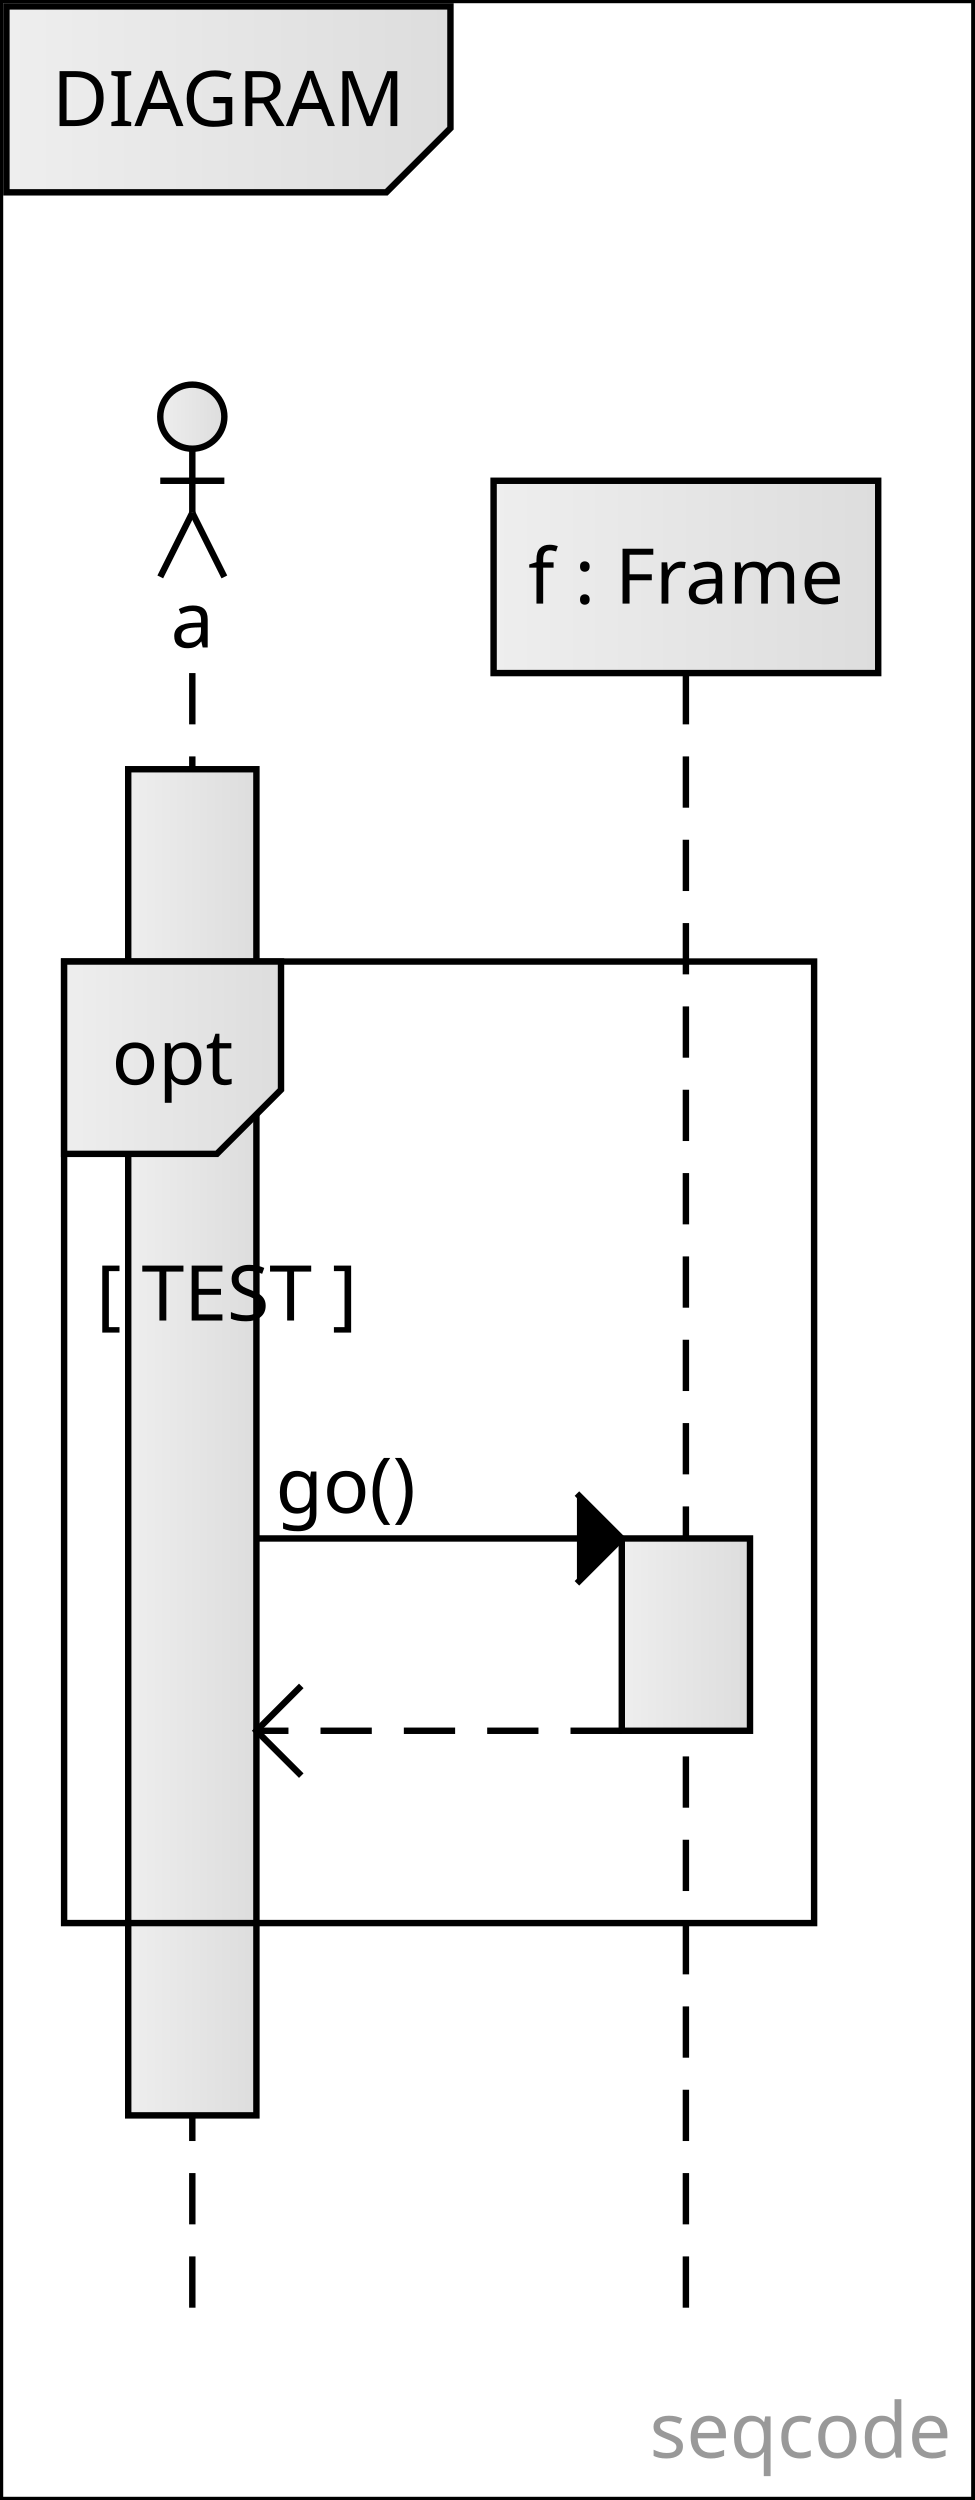
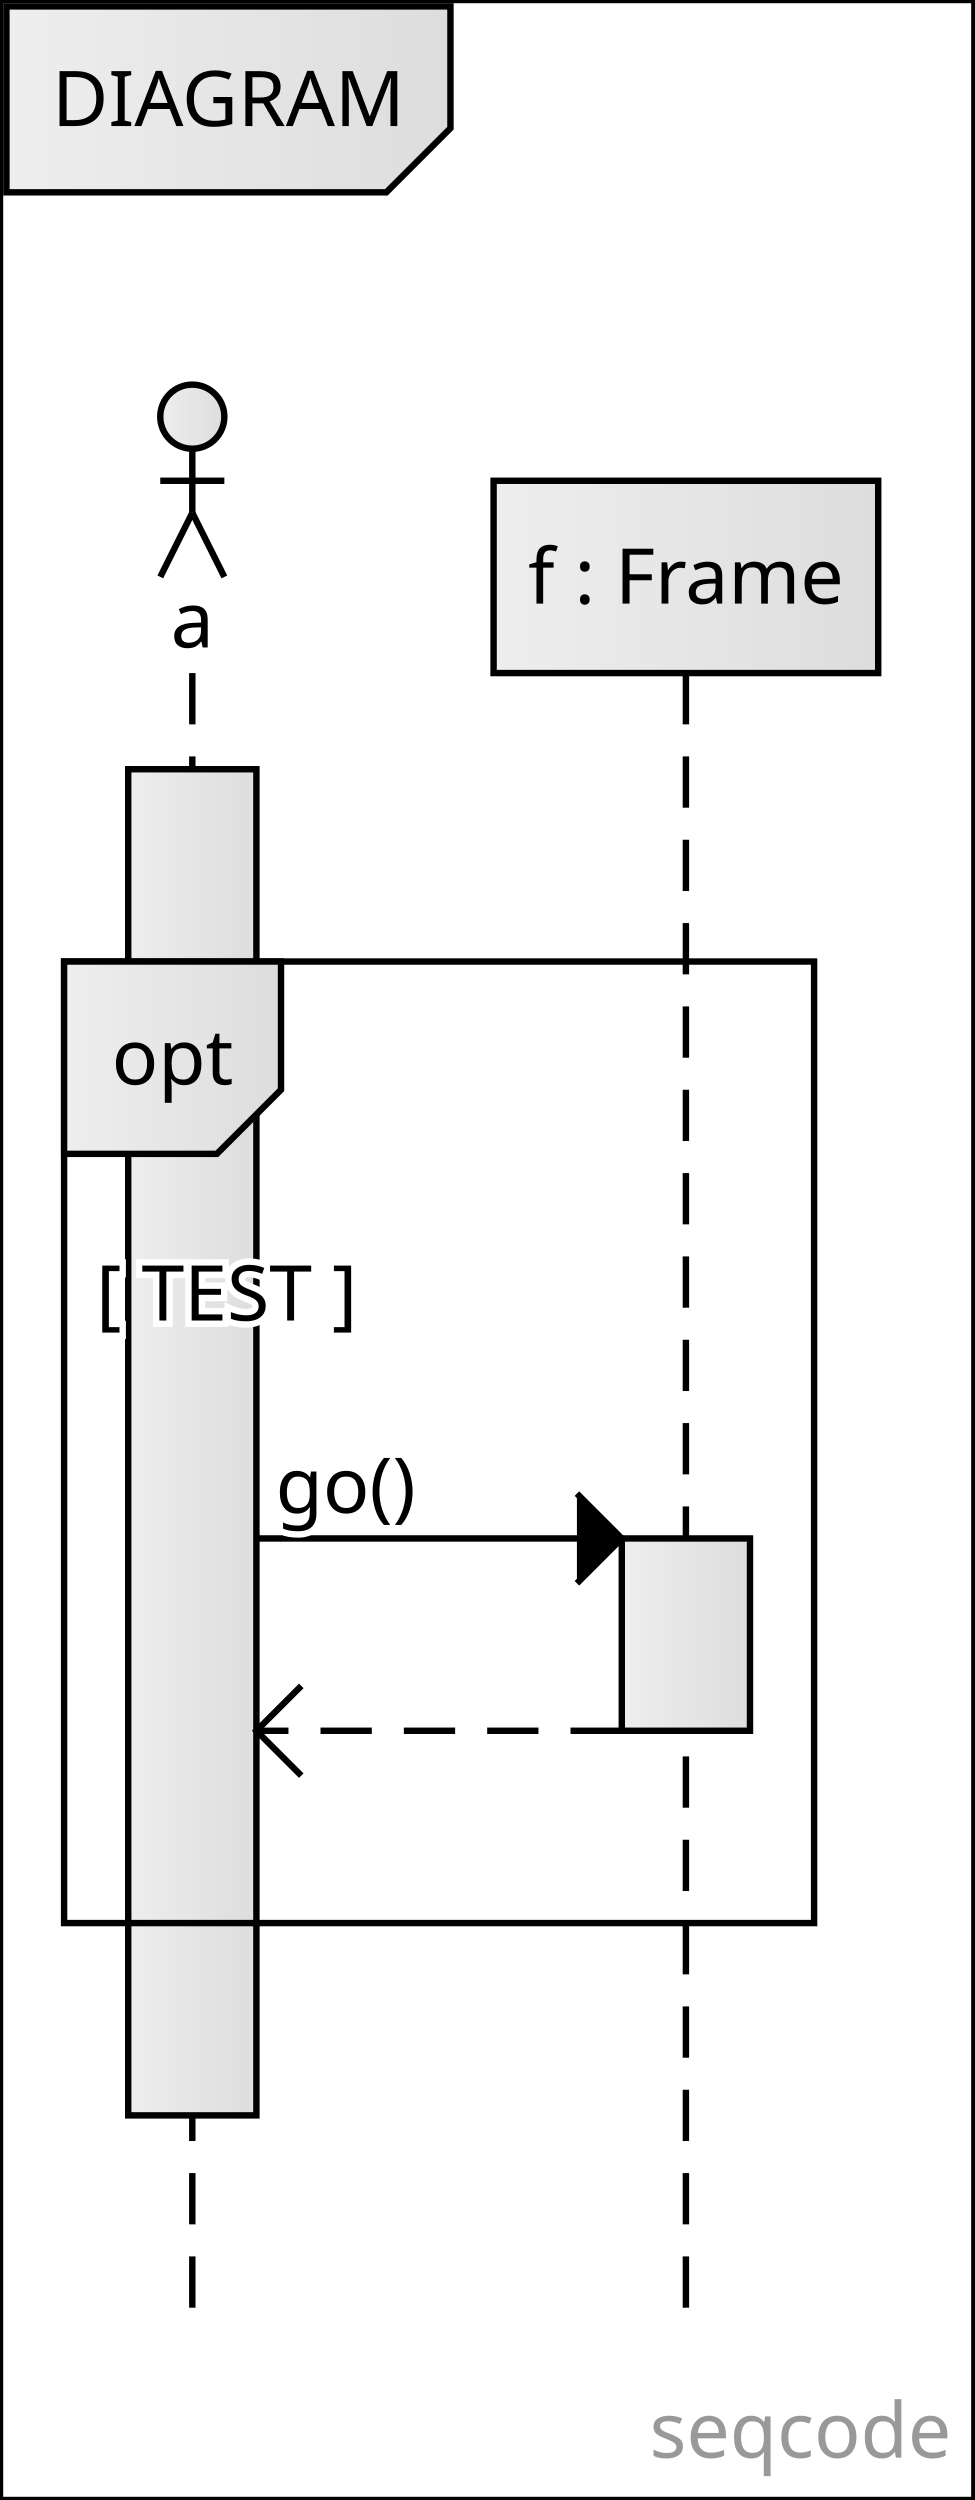
<svg xmlns="http://www.w3.org/2000/svg" version="1.1" width="152" height="390" viewBox="0 0 152 390">
  <rect width="150" height="388" x="1" y="1" fill="transparent" stroke-width="1" stroke="black" />
  <defs>
    <linearGradient id="SvgjsLinearGradient1002">
      <stop stop-color="#eeeeee" offset="0" />
      <stop stop-color="#dddddd" offset="1" />
    </linearGradient>
    <linearGradient x1="0" y1="0" x2="1" y2="1">
      <stop stop-color="#fffda1" offset="0" />
      <stop stop-color="#ffeb5b" offset="1" />
    </linearGradient>
    <text id="seqcode">frame(DIAGRAM) {
  a: actor
  f: Frame

  opt(TEST) {
    f.go()
  }
}</text>
  </defs>
  <rect width="152" height="390" fill="white" stroke-width="1" stroke="black" />
  <a href="https://seqcode.app" target="_blank">
    <text text-anchor="end" font-size="12" font-weight="100" font-family="sans-serif" fill="#999999" x="148.4" y="383.4">seqcode </text>
  </a>
  <line x1="30" y1="105" x2="30" y2="360" stroke-dasharray="8 5" stroke-width="1" stroke="black" />
  <line x1="107" y1="105" x2="107" y2="360" stroke-dasharray="8 5" stroke-width="1" stroke="black" />
  <g transform="matrix(1,0,0,1,0,0)">
    <rect width="20" height="210" x="20" y="120" fill="url(#SvgjsLinearGradient1002)" stroke-width="1" stroke="black" />
  </g>
  <g transform="matrix(1,0,0,1,0,0)">
    <rect width="20" height="30" x="97" y="240" fill="url(#SvgjsLinearGradient1002)" stroke-width="1" stroke="black" />
  </g>
  <line x1="40" y1="240" x2="97" y2="240" stroke-width="1" stroke="black" />
-   <text text-anchor="start" font-size="12" font-weight="100" font-family="sans-serif" fill="black" x="43" y="236">go()</text>
+   <g>
+     <text text-anchor="start" font-size="12" font-weight="100" font-family="sans-serif" stroke-width="2" stroke="white" x="43" y="236">go()</text>
+     <text text-anchor="start" font-size="12" font-weight="100" font-family="sans-serif" fill="black" x="43" y="236">go()</text>
+   </g>
  <polyline points="90,233 97,240 90,247" fill="black" stroke-width="1" stroke="black" />
  <line x1="97" y1="270" x2="40" y2="270" stroke-dasharray="8 5" stroke-width="1" stroke="black" />
-   <text text-anchor="end" font-size="12" font-weight="100" font-family="sans-serif" fill="black" x="94" y="266" />
+   <g>
+     <text text-anchor="end" font-size="12" font-weight="100" font-family="sans-serif" stroke-width="2" stroke="white" x="94" y="266" />
+     <text text-anchor="end" font-size="12" font-weight="100" font-family="sans-serif" fill="black" x="94" y="266" />
+   </g>
  <polyline points="47,263 40,270 47,277" fill="transparent" stroke-width="1" stroke="black" />
  <g transform="matrix(1,0,0,1,30,75)">
    <circle r="5" cx="0" cy="-10" fill="url(#SvgjsLinearGradient1002)" stroke-width="1" stroke="black" />
    <line x1="-5" y1="0" x2="5" y2="0" stroke-width="1" stroke="black" />
    <line x1="0" y1="-5" x2="0" y2="5" stroke-width="1" stroke="black" />
    <line x1="-5" y1="15" x2="0" y2="5" stroke-width="1" stroke="black" />
    <line x1="0" y1="5" x2="5" y2="15" stroke-width="1" stroke="black" />
  </g>
-   <text text-anchor="middle" font-size="12" font-weight="100" font-family="sans-serif" fill="black" x="30" y="101">a</text>
+   <g>
+     <text text-anchor="middle" font-size="12" font-weight="100" font-family="sans-serif" stroke-width="2" stroke="white" x="30" y="101">a</text>
+     <text text-anchor="middle" font-size="12" font-weight="100" font-family="sans-serif" fill="black" x="30" y="101">a</text>
+   </g>
  <g transform="matrix(1,0,0,1,0,0)">
    <rect width="60" height="30" x="77" y="75" fill="url(#SvgjsLinearGradient1002)" stroke-width="1" stroke="black" />
    <text x="107" y="90" dominant-baseline="middle" text-anchor="middle" font-size="12" font-weight="100" font-family="sans-serif" fill="black">f : Frame</text>
  </g>
  <rect width="117" height="150" x="10" y="150" fill="transparent" stroke-width="1" stroke="black" />
  <g transform="matrix(1,0,0,1,0,0)">
    <polygon points="10,150 10,180 33.838,180 43.838,170 43.838,150" fill="url(#SvgjsLinearGradient1002)" stroke-width="1" stroke="black" />
    <text x="26.919" y="165" dominant-baseline="middle" text-anchor="middle" font-size="12" font-weight="100" font-family="sans-serif" fill="black">opt</text>
  </g>
-   <text text-anchor="start" font-size="12" font-weight="100" font-family="sans-serif" fill="black" x="15" y="206">[ TEST ]</text>
+   <g>
+     <text text-anchor="start" font-size="12" font-weight="100" font-family="sans-serif" stroke-width="2" stroke="white" x="15" y="206">[ TEST ]</text>
+     <text text-anchor="start" font-size="12" font-weight="100" font-family="sans-serif" fill="black" x="15" y="206">[ TEST ]</text>
+   </g>
  <g transform="matrix(1,0,0,1,0,0)">
    <polygon points="1,1 1,30 60.27,30 70.27,20 70.27,1" fill="url(#SvgjsLinearGradient1002)" stroke-width="1" stroke="black" />
    <text x="35.635" y="15.5" dominant-baseline="middle" text-anchor="middle" font-size="12" font-weight="100" font-family="sans-serif" fill="black">DIAGRAM</text>
  </g>
</svg>
